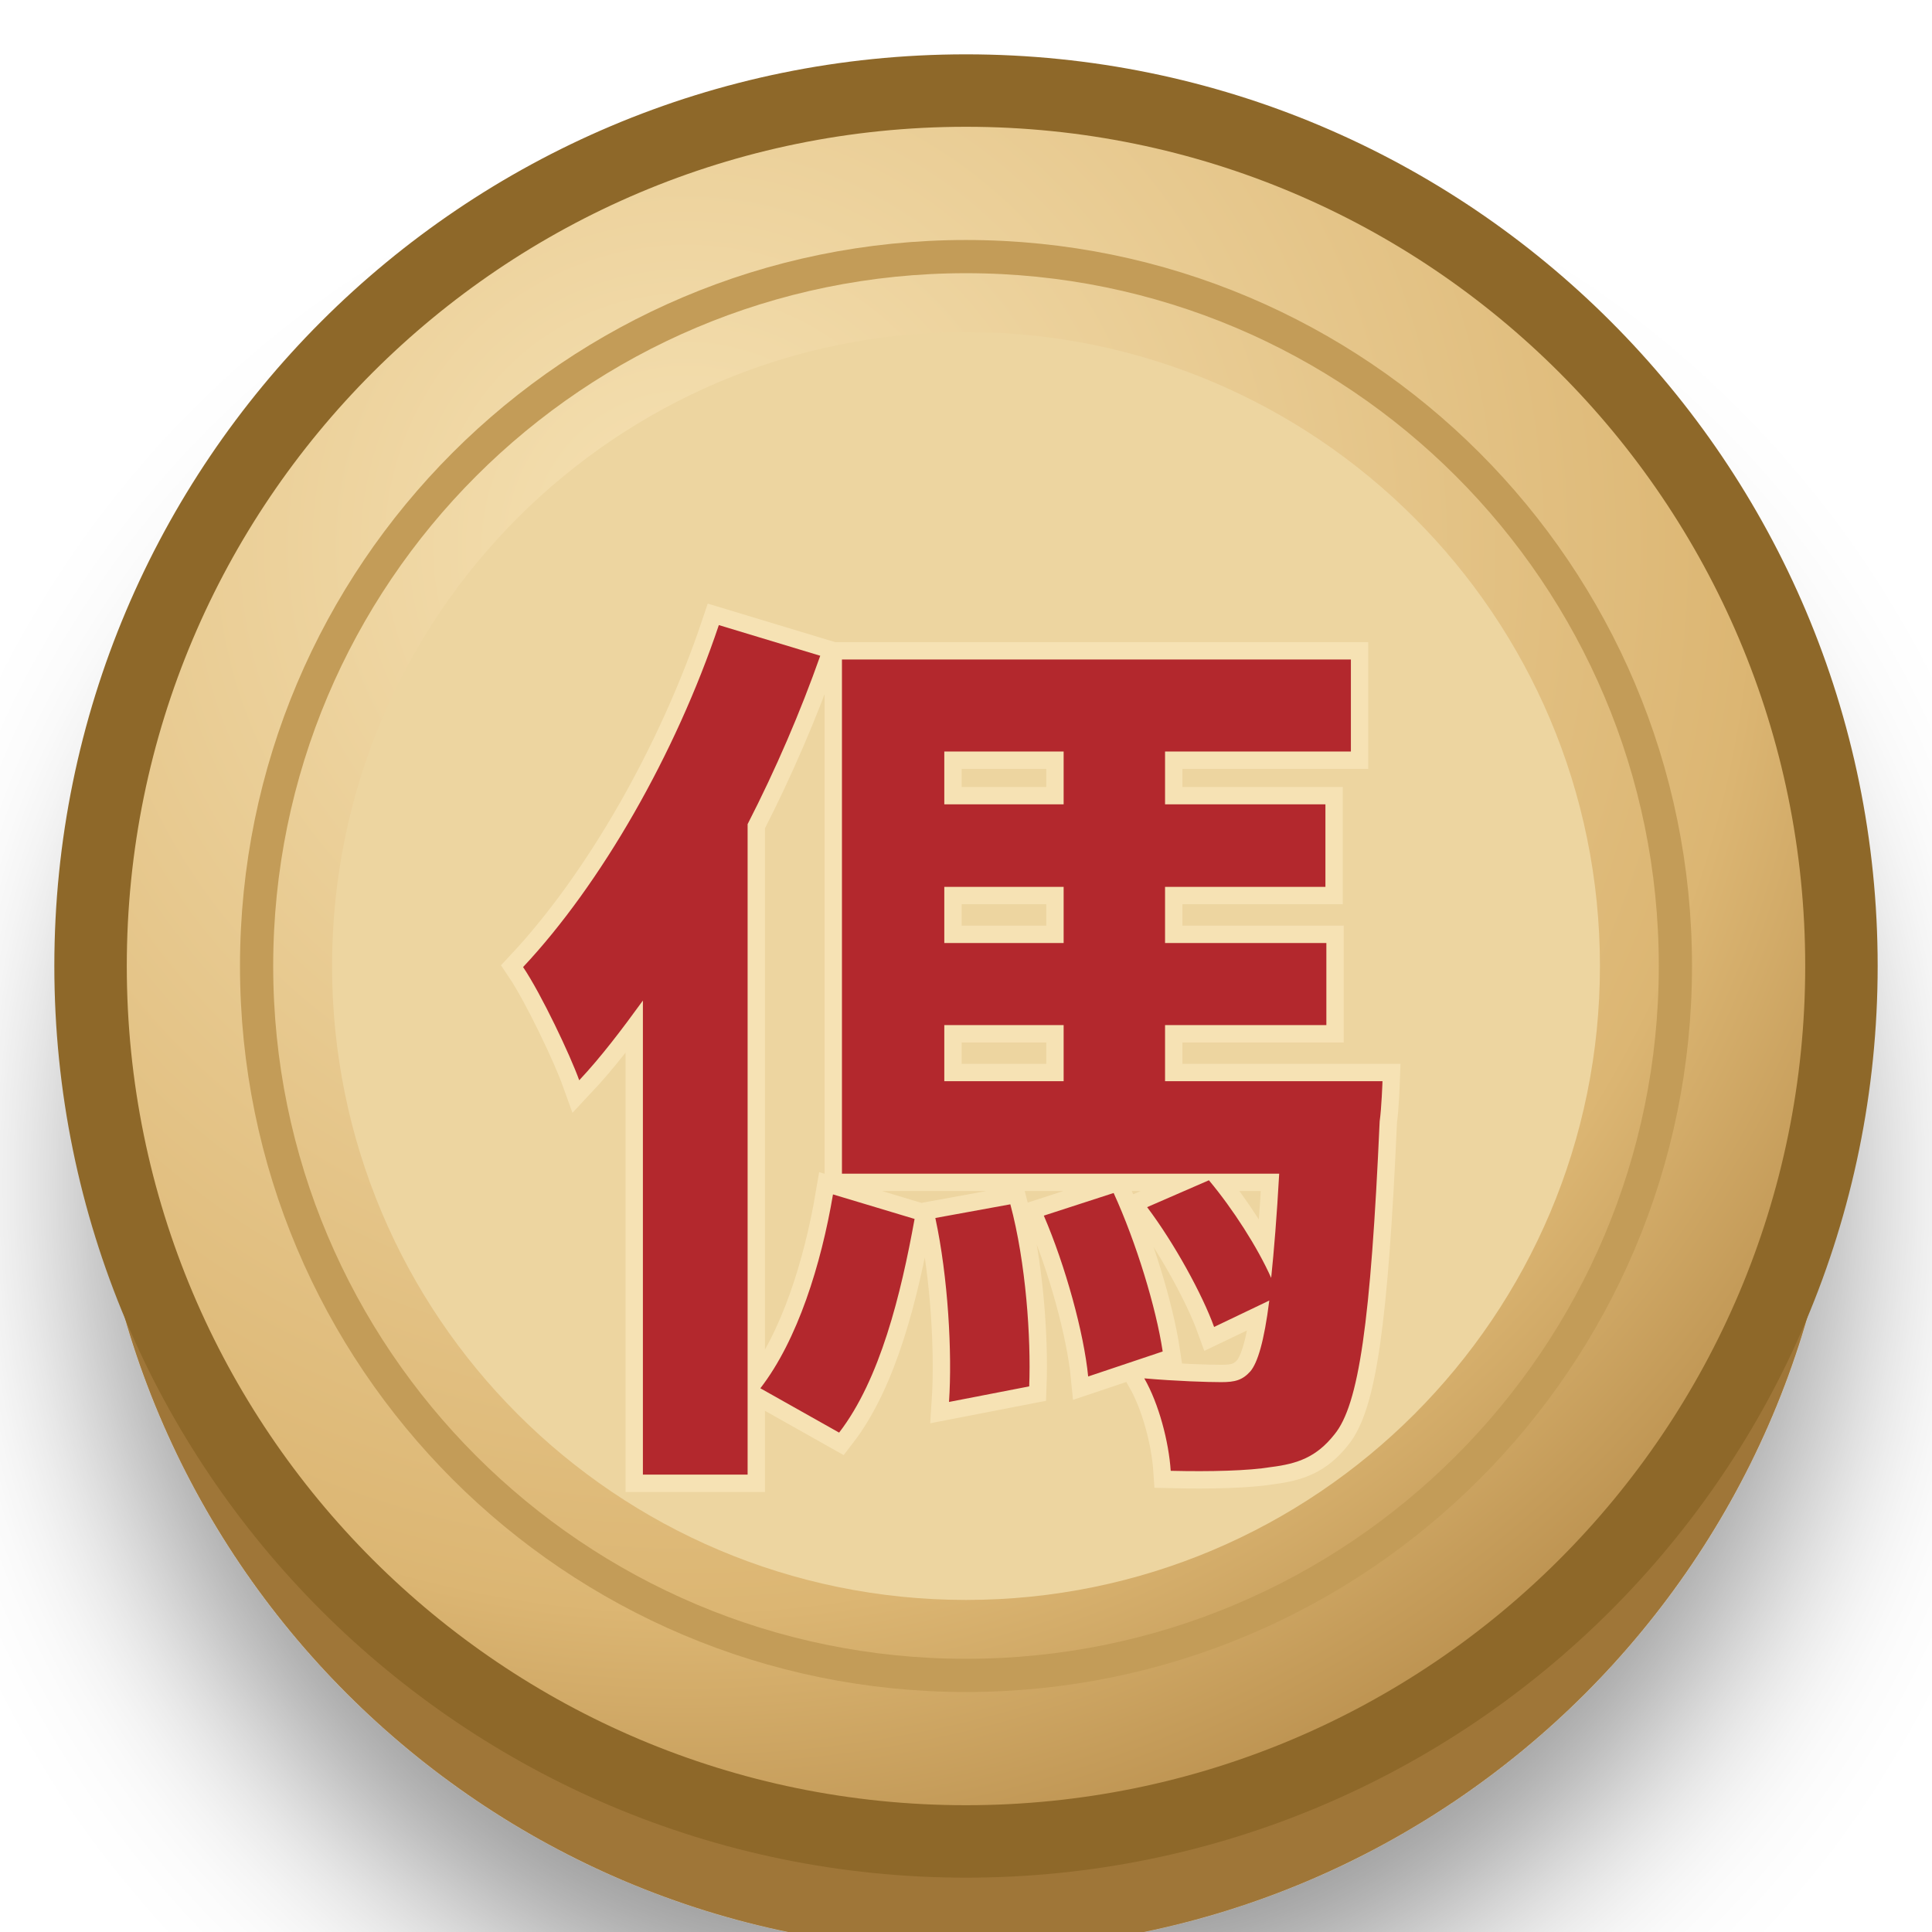
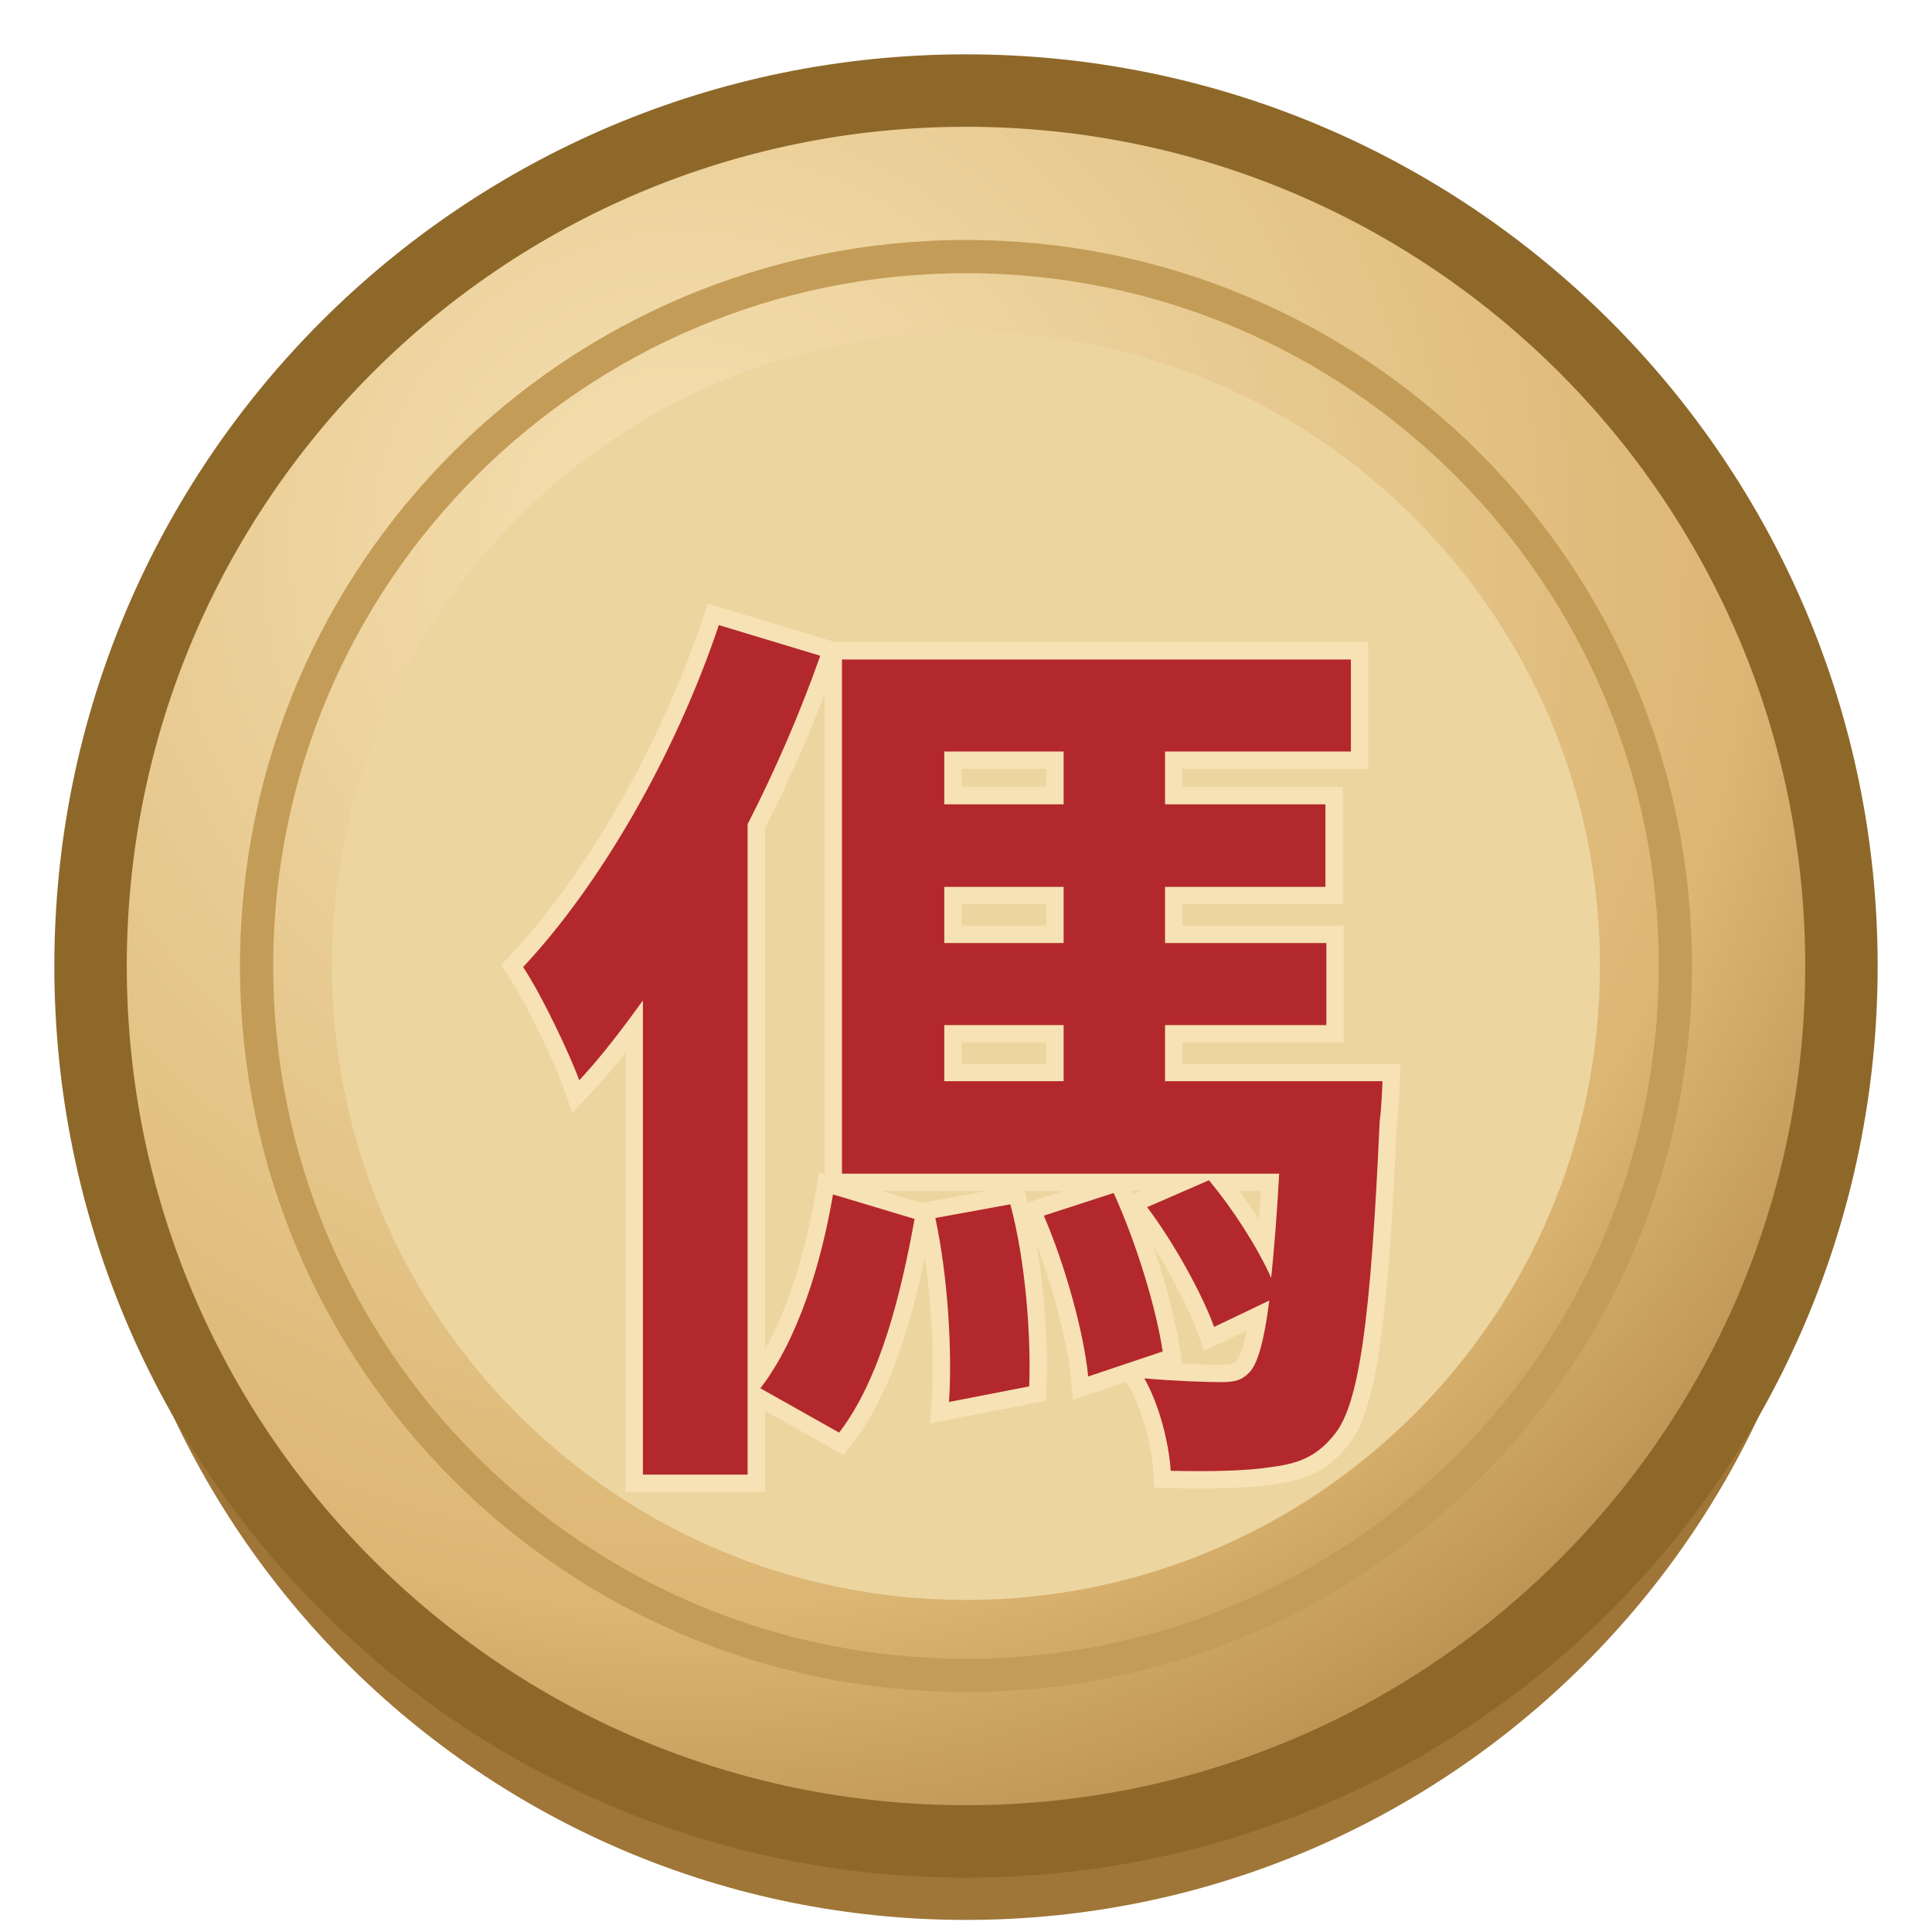
<svg xmlns="http://www.w3.org/2000/svg" width="64" height="64" viewBox="0 0 64 64">
  <defs>
    <radialGradient id="piece-dome-red_horse" cx="34%" cy="26%" r="78%">
      <stop offset="0%" stop-color="#F6E2B4" />
      <stop offset="78%" stop-color="#DCB673" />
      <stop offset="100%" stop-color="#BC9250" />
    </radialGradient>
-     <filter id="piece-shadow-red_horse" x="-30%" y="-30%" width="160%" height="175%">
-       <feDropShadow dx="0" dy="3.6" stdDeviation="3.2" flood-color="#000000" flood-opacity="0.42" />
-     </filter>
  </defs>
-   <circle cx="32" cy="35.6" r="29" fill="#9F7638" filter="url(#piece-shadow-red_horse)" />
+   <circle cx="32" cy="34.6" r="29" fill="#9F7638" />
  <circle cx="32" cy="32" r="29" fill="url(#piece-dome-red_horse)" stroke="#8E6829" stroke-width="2.4" />
  <circle cx="32" cy="32" r="23.5" fill="none" stroke="#C39C58" stroke-width="1.1" />
  <circle cx="32" cy="32" r="21" fill="#EDD5A0" />
  <text x="32" y="33" text-anchor="middle" dominant-baseline="central" font-family="&quot;KaiTi&quot;,&quot;STKaiti&quot;,&quot;Noto Serif SC&quot;,serif" font-size="30" font-weight="700" fill="#B3282D" stroke="#F6E2B4" stroke-width="1.15" paint-order="stroke">傌</text>
</svg>
